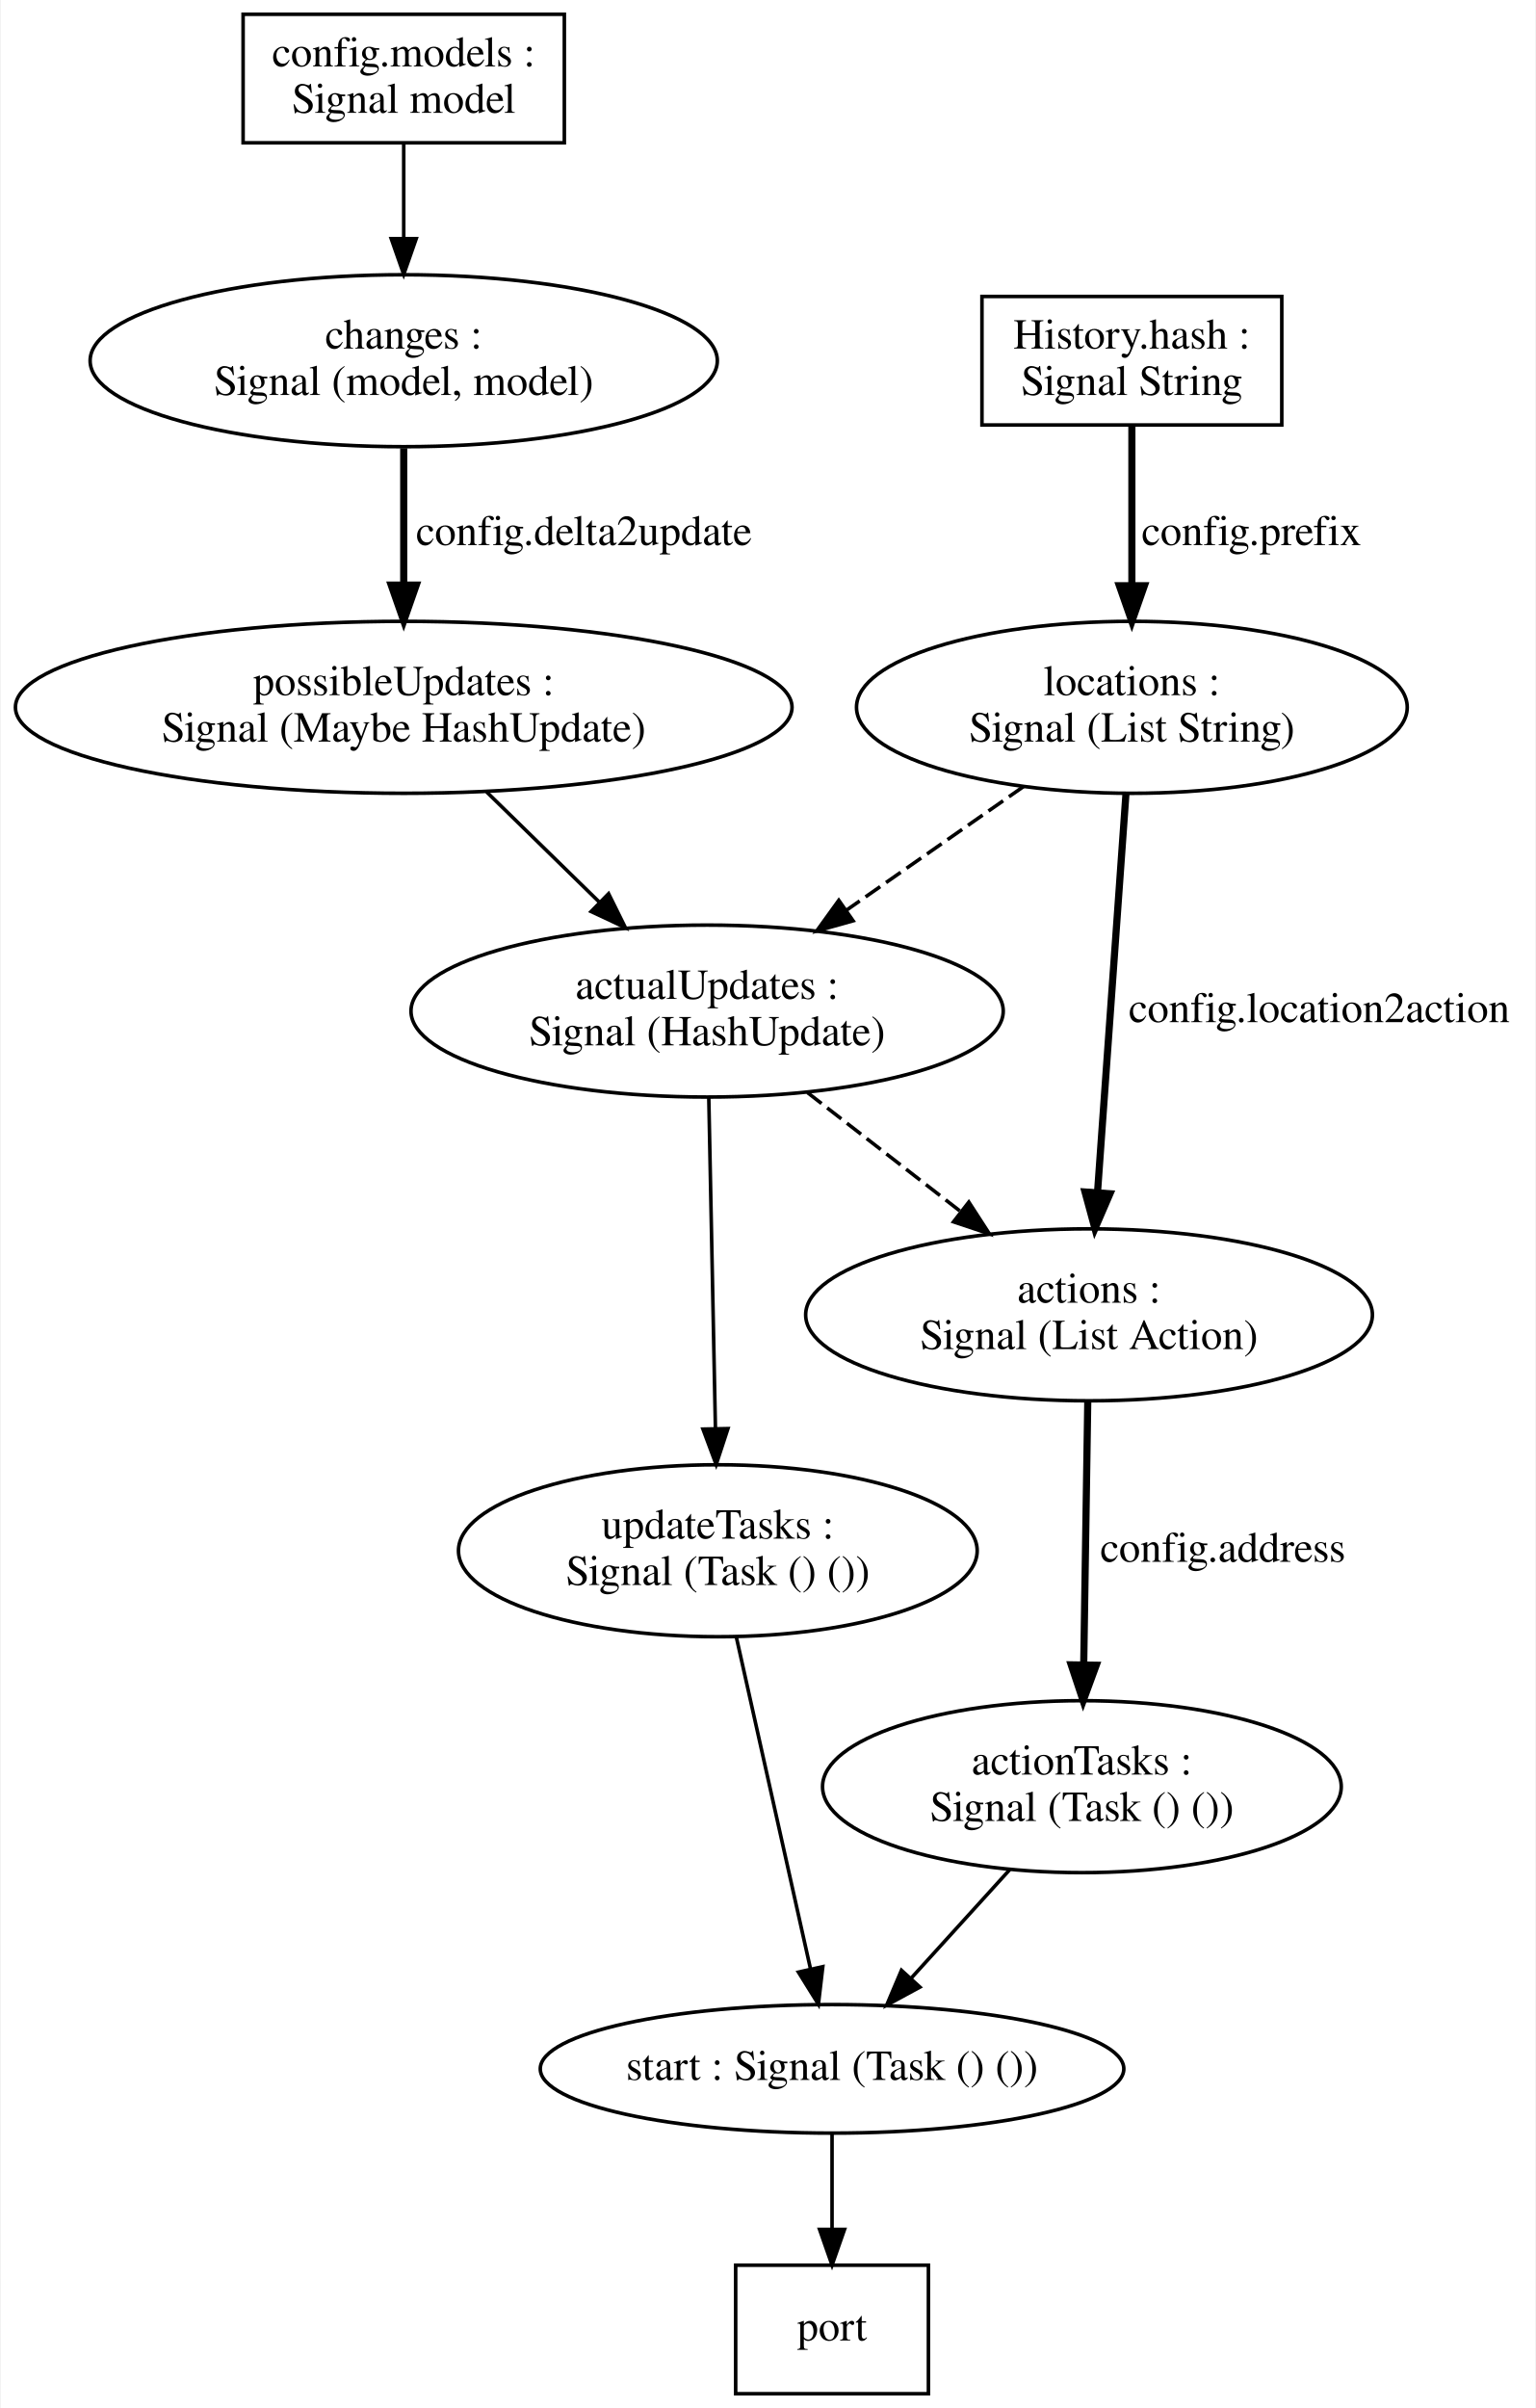
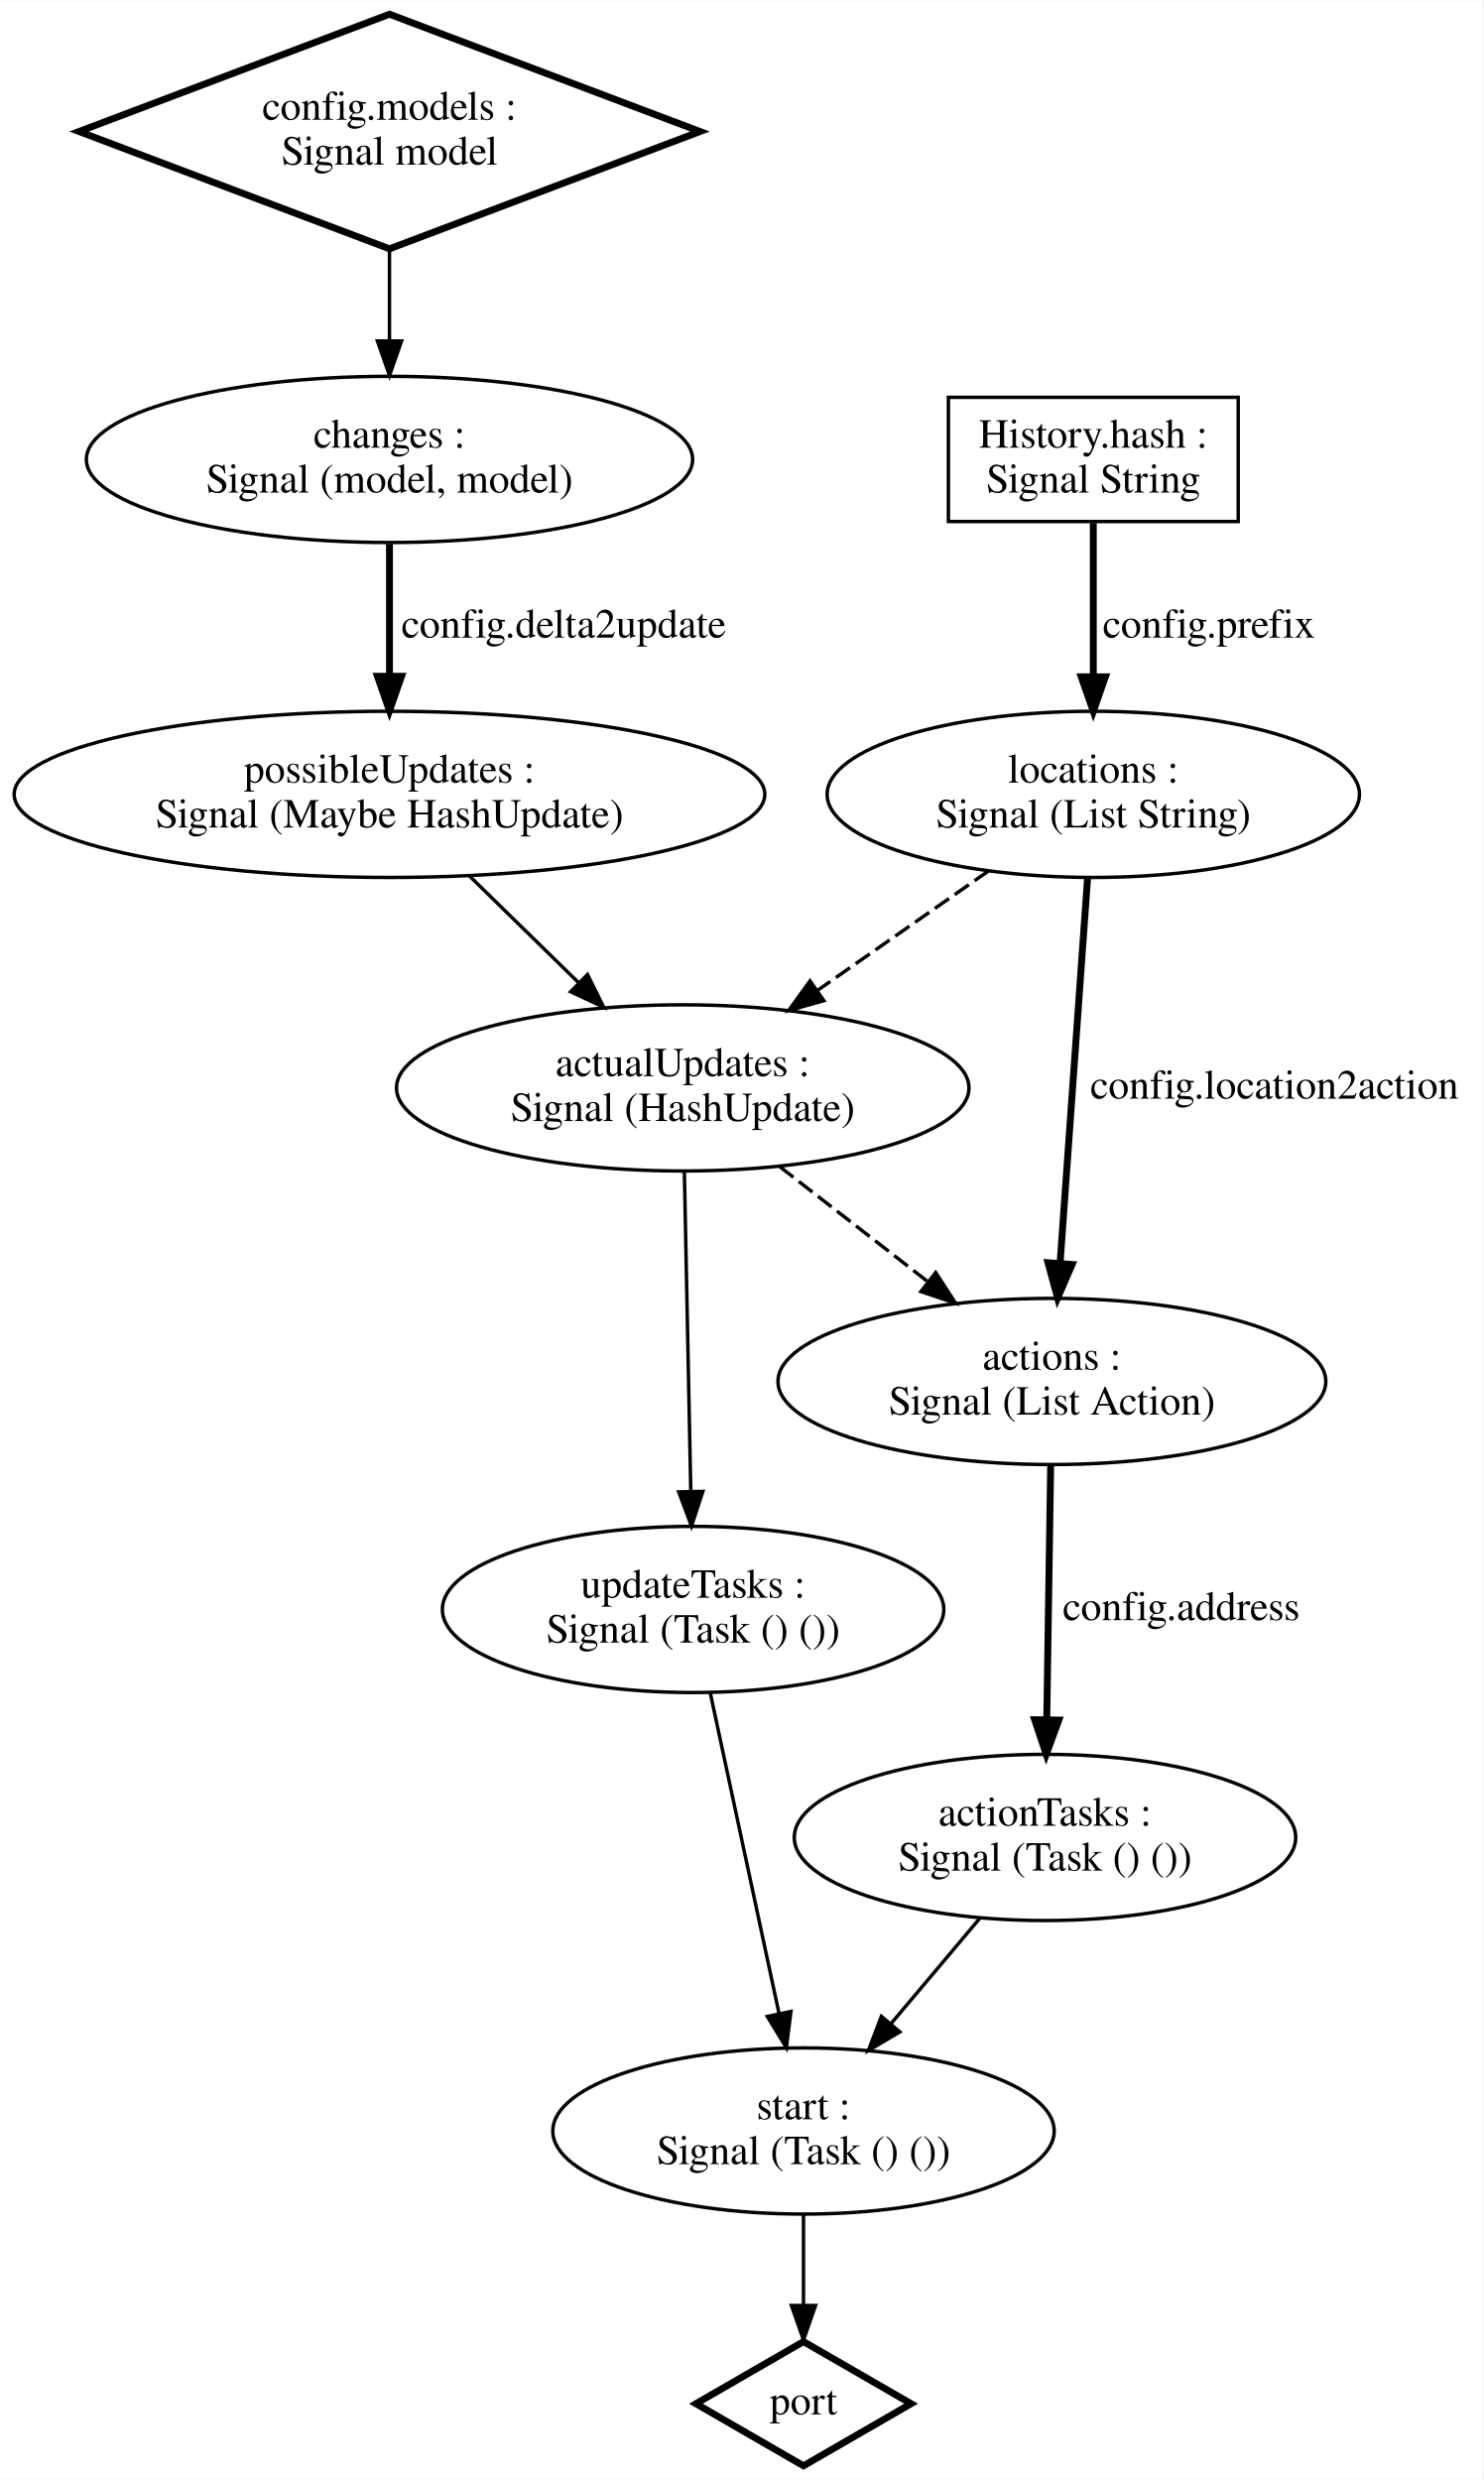
- <svg xmlns="http://www.w3.org/2000/svg" width="430pt" height="674pt" viewBox="0.00 0.00 429.89 674.50">
-   <g id="graph0" class="graph" transform="scale(1 1) rotate(0) translate(4 670.5)">
-     <polygon fill="white" stroke="none" points="-4,4 -4,-670.5 425.894,-670.5 425.894,4 -4,4" />
+ <svg xmlns="http://www.w3.org/2000/svg" width="430pt" height="719pt" viewBox="0.00 0.00 429.89 718.58">
+   <g id="graph0" class="graph" transform="scale(1 1) rotate(0) translate(4 714.583)">
+     <polygon fill="white" stroke="none" points="-4,4 -4,-714.583 425.894,-714.583 425.894,4 -4,4" />
    <g id="node1" class="node">
-       <polygon fill="none" stroke="black" points="153.894,-666.5 63.894,-666.5 63.894,-630.5 153.894,-630.5 153.894,-666.5" />
-       <text text-anchor="middle" x="108.894" y="-651.9" font-family="Times,serif" font-size="12.00">config.models :</text>
-       <text text-anchor="middle" x="108.894" y="-638.9" font-family="Times,serif" font-size="12.00">Signal model</text>
+       <polygon fill="none" stroke="black" stroke-width="2" points="108.894,-710.583 18.894,-676.583 108.894,-642.583 198.894,-676.583 108.894,-710.583" />
+       <text text-anchor="middle" x="108.894" y="-679.983" font-family="Times,serif" font-size="12.00">config.models :</text>
+       <text text-anchor="middle" x="108.894" y="-666.983" font-family="Times,serif" font-size="12.00">Signal model</text>
    </g>
    <g id="node2" class="node">
-       <ellipse fill="none" stroke="black" cx="108.894" cy="-569.458" rx="87.863" ry="24.083" />
-       <text text-anchor="middle" x="108.894" y="-572.858" font-family="Times,serif" font-size="12.00">changes :</text>
-       <text text-anchor="middle" x="108.894" y="-559.858" font-family="Times,serif" font-size="12.00">Signal (model, model)</text>
+       <ellipse fill="none" stroke="black" cx="108.894" cy="-581.541" rx="87.863" ry="24.083" />
+       <text text-anchor="middle" x="108.894" y="-584.941" font-family="Times,serif" font-size="12.00">changes :</text>
+       <text text-anchor="middle" x="108.894" y="-571.941" font-family="Times,serif" font-size="12.00">Signal (model, model)</text>
    </g>
    <g id="edge1" class="edge">
-       <path fill="none" stroke="black" d="M108.894,-630.402C108.894,-622.543 108.894,-612.939 108.894,-603.742" />
-       <polygon fill="black" stroke="black" points="112.395,-603.645 108.894,-593.645 105.395,-603.645 112.395,-603.645" />
+       <path fill="none" stroke="black" d="M108.894,-642.518C108.894,-633.903 108.894,-624.614 108.894,-615.98" />
+       <polygon fill="black" stroke="black" points="112.395,-615.862 108.894,-605.862 105.395,-615.862 112.395,-615.862" />
    </g>
    <g id="node5" class="node">
-       <ellipse fill="none" stroke="black" cx="108.894" cy="-472.375" rx="108.789" ry="24.083" />
-       <text text-anchor="middle" x="108.894" y="-475.775" font-family="Times,serif" font-size="12.00">possibleUpdates :</text>
-       <text text-anchor="middle" x="108.894" y="-462.775" font-family="Times,serif" font-size="12.00">Signal (Maybe HashUpdate)</text>
+       <ellipse fill="none" stroke="black" cx="108.894" cy="-484.458" rx="108.789" ry="24.083" />
+       <text text-anchor="middle" x="108.894" y="-487.858" font-family="Times,serif" font-size="12.00">possibleUpdates :</text>
+       <text text-anchor="middle" x="108.894" y="-474.858" font-family="Times,serif" font-size="12.00">Signal (Maybe HashUpdate)</text>
    </g>
    <g id="edge3" class="edge">
-       <path fill="none" stroke="black" stroke-width="2" d="M108.894,-544.954C108.894,-533.44 108.894,-519.373 108.894,-506.766" />
-       <polygon fill="black" stroke="black" stroke-width="2" points="112.395,-506.608 108.894,-496.608 105.395,-506.608 112.395,-506.608" />
-       <text text-anchor="middle" x="159.394" y="-517.816" font-family="Times,serif" font-size="12.00">  config.delta2update</text>
+       <path fill="none" stroke="black" stroke-width="2" d="M108.894,-557.037C108.894,-545.523 108.894,-531.456 108.894,-518.849" />
+       <polygon fill="black" stroke="black" stroke-width="2" points="112.395,-518.691 108.894,-508.691 105.395,-518.691 112.395,-518.691" />
+       <text text-anchor="middle" x="159.394" y="-529.9" font-family="Times,serif" font-size="12.00">  config.delta2update</text>
    </g>
    <g id="node3" class="node">
-       <polygon fill="none" stroke="black" points="354.894,-587.458 270.894,-587.458 270.894,-551.458 354.894,-551.458 354.894,-587.458" />
-       <text text-anchor="middle" x="312.894" y="-572.858" font-family="Times,serif" font-size="12.00">History.hash :</text>
-       <text text-anchor="middle" x="312.894" y="-559.858" font-family="Times,serif" font-size="12.00">Signal String</text>
+       <polygon fill="none" stroke="black" points="354.894,-599.541 270.894,-599.541 270.894,-563.541 354.894,-563.541 354.894,-599.541" />
+       <text text-anchor="middle" x="312.894" y="-584.941" font-family="Times,serif" font-size="12.00">History.hash :</text>
+       <text text-anchor="middle" x="312.894" y="-571.941" font-family="Times,serif" font-size="12.00">Signal String</text>
    </g>
    <g id="node4" class="node">
-       <ellipse fill="none" stroke="black" cx="312.894" cy="-472.375" rx="77.149" ry="24.083" />
-       <text text-anchor="middle" x="312.894" y="-475.775" font-family="Times,serif" font-size="12.00">locations :</text>
-       <text text-anchor="middle" x="312.894" y="-462.775" font-family="Times,serif" font-size="12.00">Signal (List String)</text>
+       <ellipse fill="none" stroke="black" cx="312.894" cy="-484.458" rx="77.149" ry="24.083" />
+       <text text-anchor="middle" x="312.894" y="-487.858" font-family="Times,serif" font-size="12.00">locations :</text>
+       <text text-anchor="middle" x="312.894" y="-474.858" font-family="Times,serif" font-size="12.00">Signal (List String)</text>
    </g>
    <g id="edge2" class="edge">
-       <path fill="none" stroke="black" stroke-width="2" d="M312.894,-551.018C312.894,-538.68 312.894,-521.746 312.894,-506.841" />
-       <polygon fill="black" stroke="black" stroke-width="2" points="316.395,-506.441 312.894,-496.441 309.395,-506.441 316.395,-506.441" />
-       <text text-anchor="middle" x="346.394" y="-517.816" font-family="Times,serif" font-size="12.00">  config.prefix</text>
+       <path fill="none" stroke="black" stroke-width="2" d="M312.894,-563.101C312.894,-550.763 312.894,-533.829 312.894,-518.924" />
+       <polygon fill="black" stroke="black" stroke-width="2" points="316.395,-518.524 312.894,-508.524 309.395,-518.524 316.395,-518.524" />
+       <text text-anchor="middle" x="346.394" y="-529.9" font-family="Times,serif" font-size="12.00">  config.prefix</text>
    </g>
    <g id="node6" class="node">
-       <ellipse fill="none" stroke="black" cx="193.894" cy="-387.291" rx="82.964" ry="24.083" />
-       <text text-anchor="middle" x="193.894" y="-390.691" font-family="Times,serif" font-size="12.00">actualUpdates :</text>
-       <text text-anchor="middle" x="193.894" y="-377.691" font-family="Times,serif" font-size="12.00">Signal (HashUpdate)</text>
+       <ellipse fill="none" stroke="black" cx="193.894" cy="-399.375" rx="82.964" ry="24.083" />
+       <text text-anchor="middle" x="193.894" y="-402.775" font-family="Times,serif" font-size="12.00">actualUpdates :</text>
+       <text text-anchor="middle" x="193.894" y="-389.775" font-family="Times,serif" font-size="12.00">Signal (HashUpdate)</text>
    </g>
    <g id="edge5" class="edge">
-       <path fill="none" stroke="black" stroke-dasharray="5,2" d="M282.558,-450.194C267.429,-439.632 248.958,-426.736 232.799,-415.454" />
-       <polygon fill="black" stroke="black" points="234.792,-412.577 224.589,-409.722 230.785,-418.316 234.792,-412.577" />
+       <path fill="none" stroke="black" stroke-dasharray="5,2" d="M282.558,-462.278C267.429,-451.715 248.958,-438.819 232.799,-427.537" />
+       <polygon fill="black" stroke="black" points="234.792,-424.66 224.589,-421.805 230.785,-430.4 234.792,-424.66" />
    </g>
    <g id="node8" class="node">
-       <ellipse fill="none" stroke="black" cx="300.894" cy="-302.208" rx="79.392" ry="24.083" />
-       <text text-anchor="middle" x="300.894" y="-305.608" font-family="Times,serif" font-size="12.00">actions :</text>
-       <text text-anchor="middle" x="300.894" y="-292.608" font-family="Times,serif" font-size="12.00">Signal (List Action)</text>
+       <ellipse fill="none" stroke="black" cx="300.894" cy="-314.291" rx="79.392" ry="24.083" />
+       <text text-anchor="middle" x="300.894" y="-317.691" font-family="Times,serif" font-size="12.00">actions :</text>
+       <text text-anchor="middle" x="300.894" y="-304.691" font-family="Times,serif" font-size="12.00">Signal (List Action)</text>
    </g>
    <g id="edge6" class="edge">
-       <path fill="none" stroke="black" stroke-width="2" d="M311.226,-447.992C309.157,-419.001 305.617,-369.395 303.267,-336.455" />
-       <polygon fill="black" stroke="black" stroke-width="2" points="306.752,-336.118 302.549,-326.392 299.77,-336.616 306.752,-336.118" />
-       <text text-anchor="middle" x="365.394" y="-384.191" font-family="Times,serif" font-size="12.00">  config.location2action</text>
+       <path fill="none" stroke="black" stroke-width="2" d="M311.226,-460.075C309.157,-431.084 305.617,-381.478 303.267,-348.538" />
+       <polygon fill="black" stroke="black" stroke-width="2" points="306.752,-348.201 302.549,-338.476 299.77,-348.699 306.752,-348.201" />
+       <text text-anchor="middle" x="365.394" y="-396.275" font-family="Times,serif" font-size="12.00">  config.location2action</text>
    </g>
    <g id="edge4" class="edge">
-       <path fill="none" stroke="black" d="M132.121,-448.672C141.851,-439.161 153.291,-427.979 163.665,-417.839" />
-       <polygon fill="black" stroke="black" points="166.285,-420.172 170.99,-410.679 161.392,-415.166 166.285,-420.172" />
+       <path fill="none" stroke="black" d="M132.121,-460.755C141.851,-451.244 153.291,-440.062 163.665,-429.922" />
+       <polygon fill="black" stroke="black" points="166.285,-432.255 170.99,-422.762 161.392,-427.249 166.285,-432.255" />
    </g>
    <g id="node7" class="node">
-       <ellipse fill="none" stroke="black" cx="196.894" cy="-236.125" rx="72.664" ry="24.083" />
-       <text text-anchor="middle" x="196.894" y="-239.525" font-family="Times,serif" font-size="12.00">updateTasks :</text>
-       <text text-anchor="middle" x="196.894" y="-226.525" font-family="Times,serif" font-size="12.00">Signal (Task () ())</text>
+       <ellipse fill="none" stroke="black" cx="196.894" cy="-248.208" rx="72.664" ry="24.083" />
+       <text text-anchor="middle" x="196.894" y="-251.608" font-family="Times,serif" font-size="12.00">updateTasks :</text>
+       <text text-anchor="middle" x="196.894" y="-238.608" font-family="Times,serif" font-size="12.00">Signal (Task () ())</text>
    </g>
    <g id="edge8" class="edge">
-       <path fill="none" stroke="black" d="M194.363,-362.984C194.863,-338.135 195.659,-298.569 196.224,-270.436" />
-       <polygon fill="black" stroke="black" points="199.727,-270.337 196.429,-260.268 192.729,-270.196 199.727,-270.337" />
+       <path fill="none" stroke="black" d="M194.363,-375.067C194.863,-350.219 195.659,-310.652 196.224,-282.519" />
+       <polygon fill="black" stroke="black" points="199.727,-282.42 196.429,-272.352 192.729,-282.279 199.727,-282.42" />
    </g>
    <g id="edge7" class="edge">
-       <path fill="none" stroke="black" stroke-dasharray="5,2" d="M222.007,-364.462C235.154,-354.254 250.964,-341.978 264.967,-331.105" />
-       <polygon fill="black" stroke="black" points="267.217,-333.789 272.969,-324.892 262.924,-328.26 267.217,-333.789" />
+       <path fill="none" stroke="black" stroke-dasharray="5,2" d="M222.007,-376.546C235.154,-366.337 250.964,-354.061 264.967,-343.188" />
+       <polygon fill="black" stroke="black" points="267.217,-345.872 272.969,-336.975 262.924,-340.343 267.217,-345.872" />
    </g>
    <g id="node10" class="node">
-       <ellipse fill="none" stroke="black" cx="228.894" cy="-91" rx="81.746" ry="18" />
-       <text text-anchor="middle" x="228.894" y="-87.9" font-family="Times,serif" font-size="12.00">start : Signal (Task () ())</text>
+       <ellipse fill="none" stroke="black" cx="228.894" cy="-97.042" rx="72.664" ry="24.083" />
+       <text text-anchor="middle" x="228.894" y="-100.442" font-family="Times,serif" font-size="12.00">start :</text>
+       <text text-anchor="middle" x="228.894" y="-87.442" font-family="Times,serif" font-size="12.00">Signal (Task () ())</text>
    </g>
    <g id="edge11" class="edge">
-       <path fill="none" stroke="black" d="M202.036,-212.129C207.713,-186.737 216.844,-145.898 222.857,-119.004" />
-       <polygon fill="black" stroke="black" points="226.305,-119.623 225.071,-109.1 219.474,-118.095 226.305,-119.623" />
+       <path fill="none" stroke="black" d="M201.894,-223.901C207.249,-198.943 215.788,-159.136 221.828,-130.982" />
+       <polygon fill="black" stroke="black" points="225.254,-131.697 223.93,-121.185 218.41,-130.229 225.254,-131.697" />
    </g>
    <g id="node9" class="node">
-       <ellipse fill="none" stroke="black" cx="298.894" cy="-170.042" rx="72.664" ry="24.083" />
-       <text text-anchor="middle" x="298.894" y="-173.442" font-family="Times,serif" font-size="12.00">actionTasks :</text>
-       <text text-anchor="middle" x="298.894" y="-160.442" font-family="Times,serif" font-size="12.00">Signal (Task () ())</text>
+       <ellipse fill="none" stroke="black" cx="298.894" cy="-182.125" rx="72.664" ry="24.083" />
+       <text text-anchor="middle" x="298.894" y="-185.525" font-family="Times,serif" font-size="12.00">actionTasks :</text>
+       <text text-anchor="middle" x="298.894" y="-172.525" font-family="Times,serif" font-size="12.00">Signal (Task () ())</text>
    </g>
    <g id="edge9" class="edge">
-       <path fill="none" stroke="black" stroke-width="2" d="M300.537,-277.937C300.221,-257.391 299.757,-227.204 299.403,-204.144" />
-       <polygon fill="black" stroke="black" stroke-width="2" points="302.902,-204.056 299.249,-194.111 295.903,-204.164 302.902,-204.056" />
-       <text text-anchor="middle" x="338.394" y="-233.025" font-family="Times,serif" font-size="12.00">  config.address</text>
+       <path fill="none" stroke="black" stroke-width="2" d="M300.537,-290.02C300.221,-269.474 299.757,-239.287 299.403,-216.228" />
+       <polygon fill="black" stroke="black" stroke-width="2" points="302.902,-216.14 299.249,-206.195 295.903,-216.247 302.902,-216.14" />
+       <text text-anchor="middle" x="338.394" y="-245.108" font-family="Times,serif" font-size="12.00">  config.address</text>
    </g>
    <g id="edge10" class="edge">
-       <path fill="none" stroke="black" d="M278.648,-146.758C269.981,-137.22 259.838,-126.056 250.979,-116.306" />
-       <polygon fill="black" stroke="black" points="253.517,-113.895 244.202,-108.848 248.336,-118.602 253.517,-113.895" />
+       <path fill="none" stroke="black" d="M280.136,-158.86C272.211,-149.454 262.859,-138.354 254.328,-128.228" />
+       <polygon fill="black" stroke="black" points="256.825,-125.76 247.705,-120.368 251.472,-130.271 256.825,-125.76" />
    </g>
    <g id="node11" class="node">
-       <polygon fill="none" stroke="black" points="255.894,-36 201.894,-36 201.894,-0 255.894,-0 255.894,-36" />
+       <polygon fill="none" stroke="black" stroke-width="2" points="228.894,-36 197.712,-18 228.894,-3.55271e-15 260.076,-18 228.894,-36" />
      <text text-anchor="middle" x="228.894" y="-14.9" font-family="Times,serif" font-size="12.00">port</text>
    </g>
    <g id="edge12" class="edge">
-       <path fill="none" stroke="black" d="M228.894,-72.813C228.894,-64.79 228.894,-55.047 228.894,-46.069" />
-       <polygon fill="black" stroke="black" points="232.395,-46.029 228.894,-36.029 225.395,-46.029 232.395,-46.029" />
+       <path fill="none" stroke="black" d="M228.894,-72.927C228.894,-64.608 228.894,-55.141 228.894,-46.487" />
+       <polygon fill="black" stroke="black" points="232.395,-46.464 228.894,-36.464 225.395,-46.464 232.395,-46.464" />
    </g>
  </g>
</svg>
